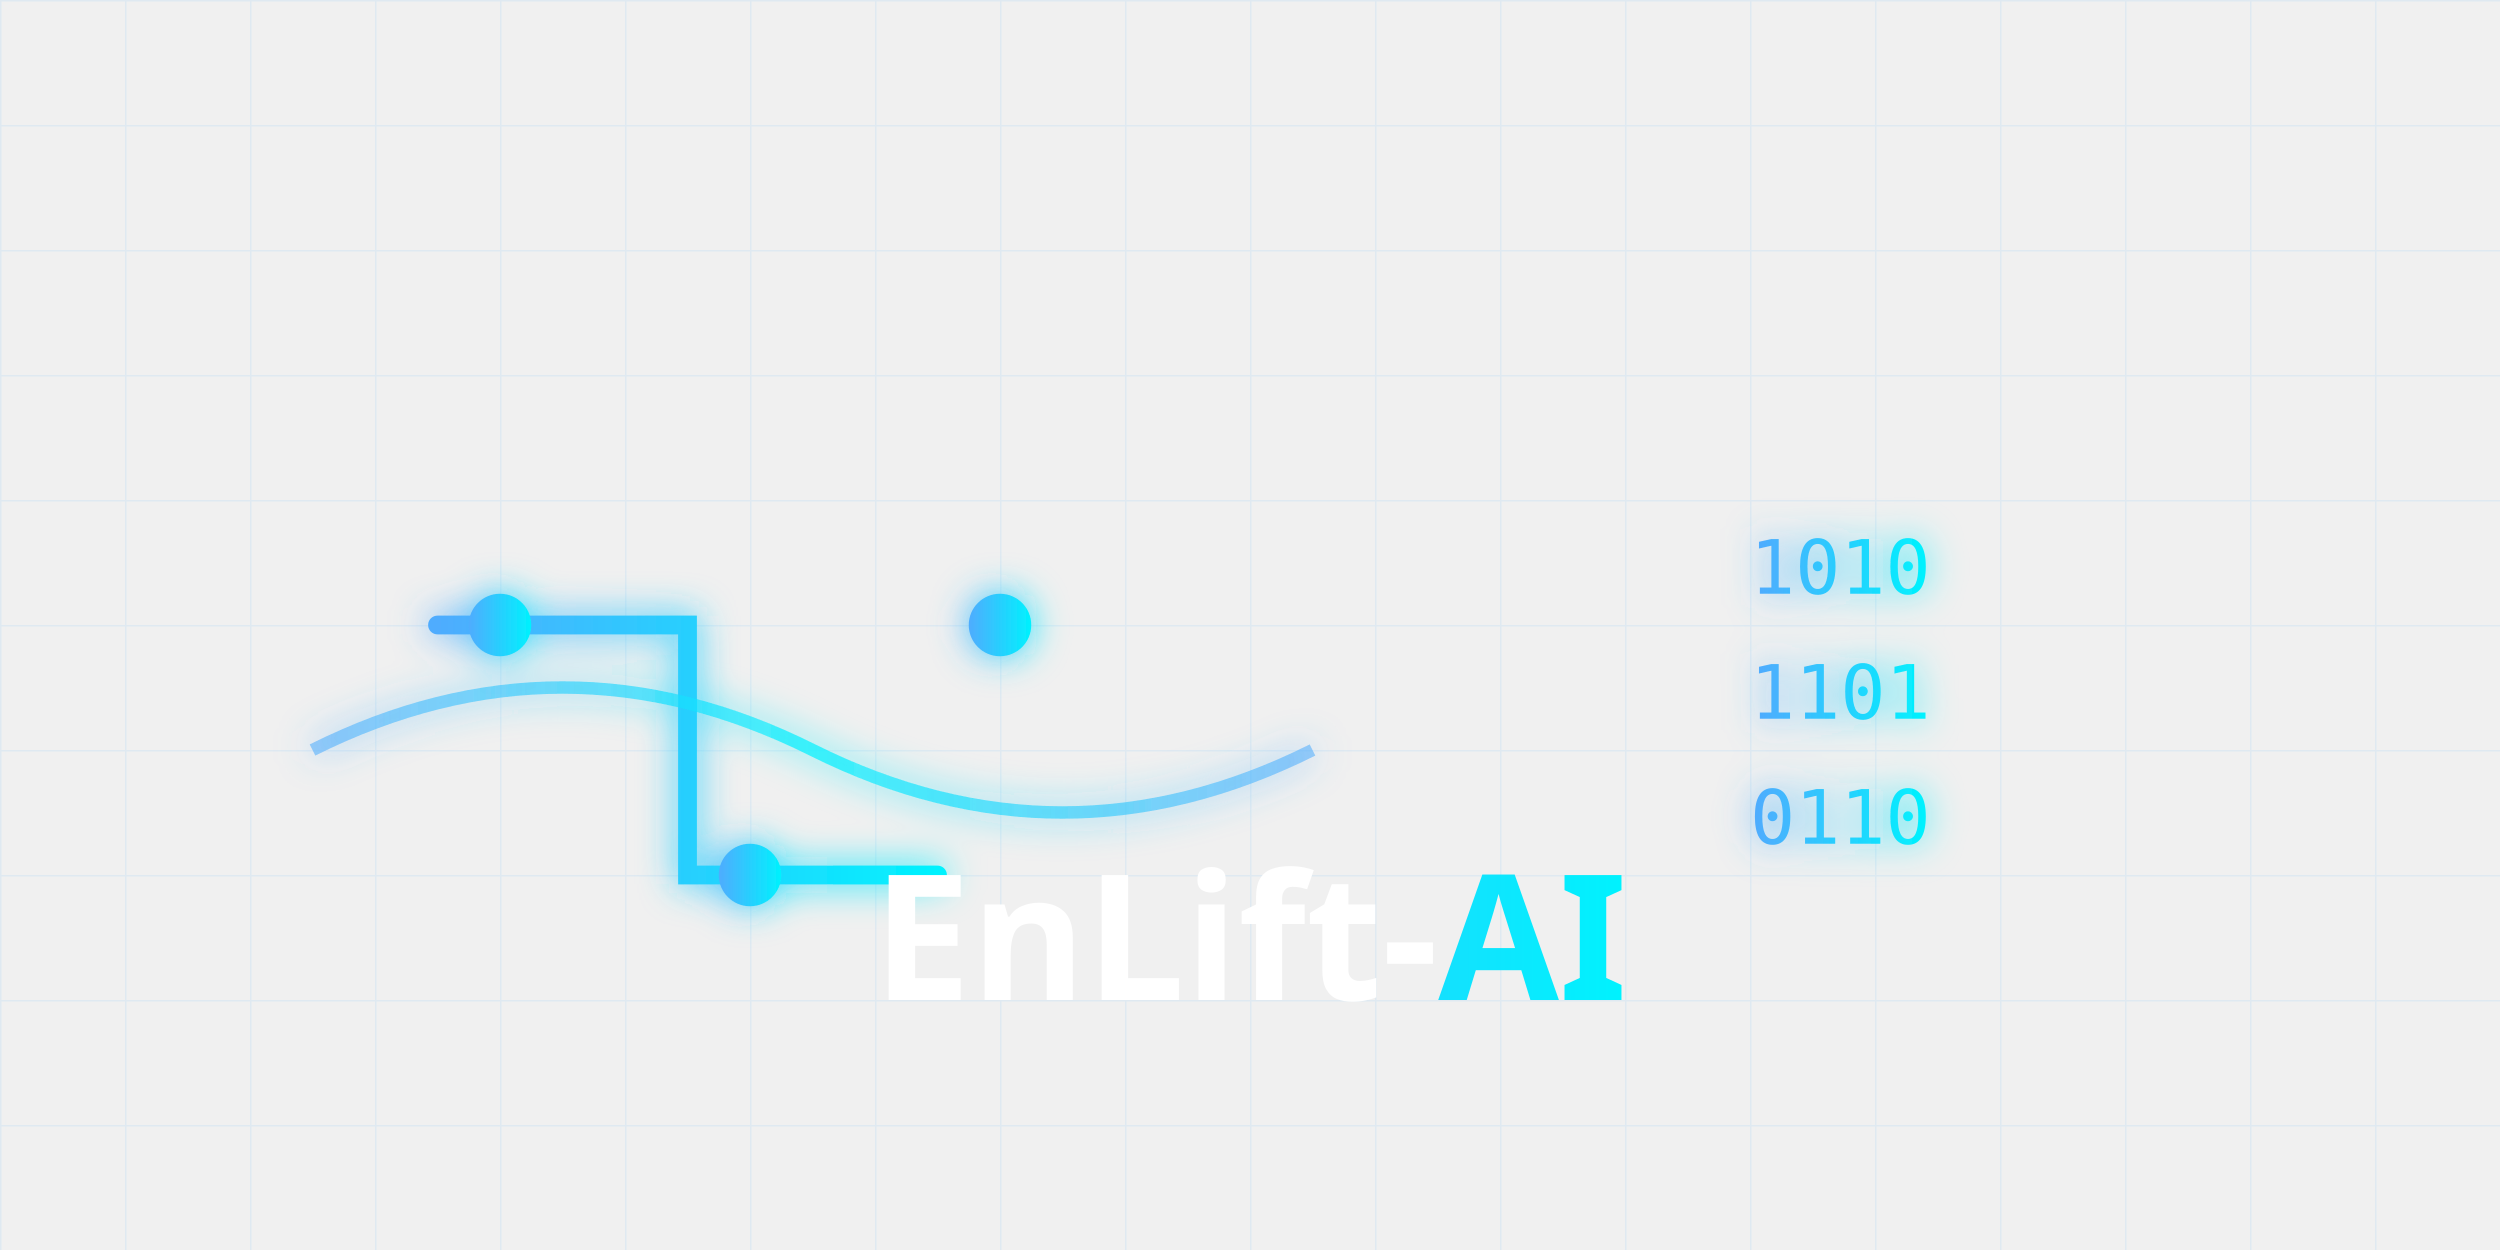
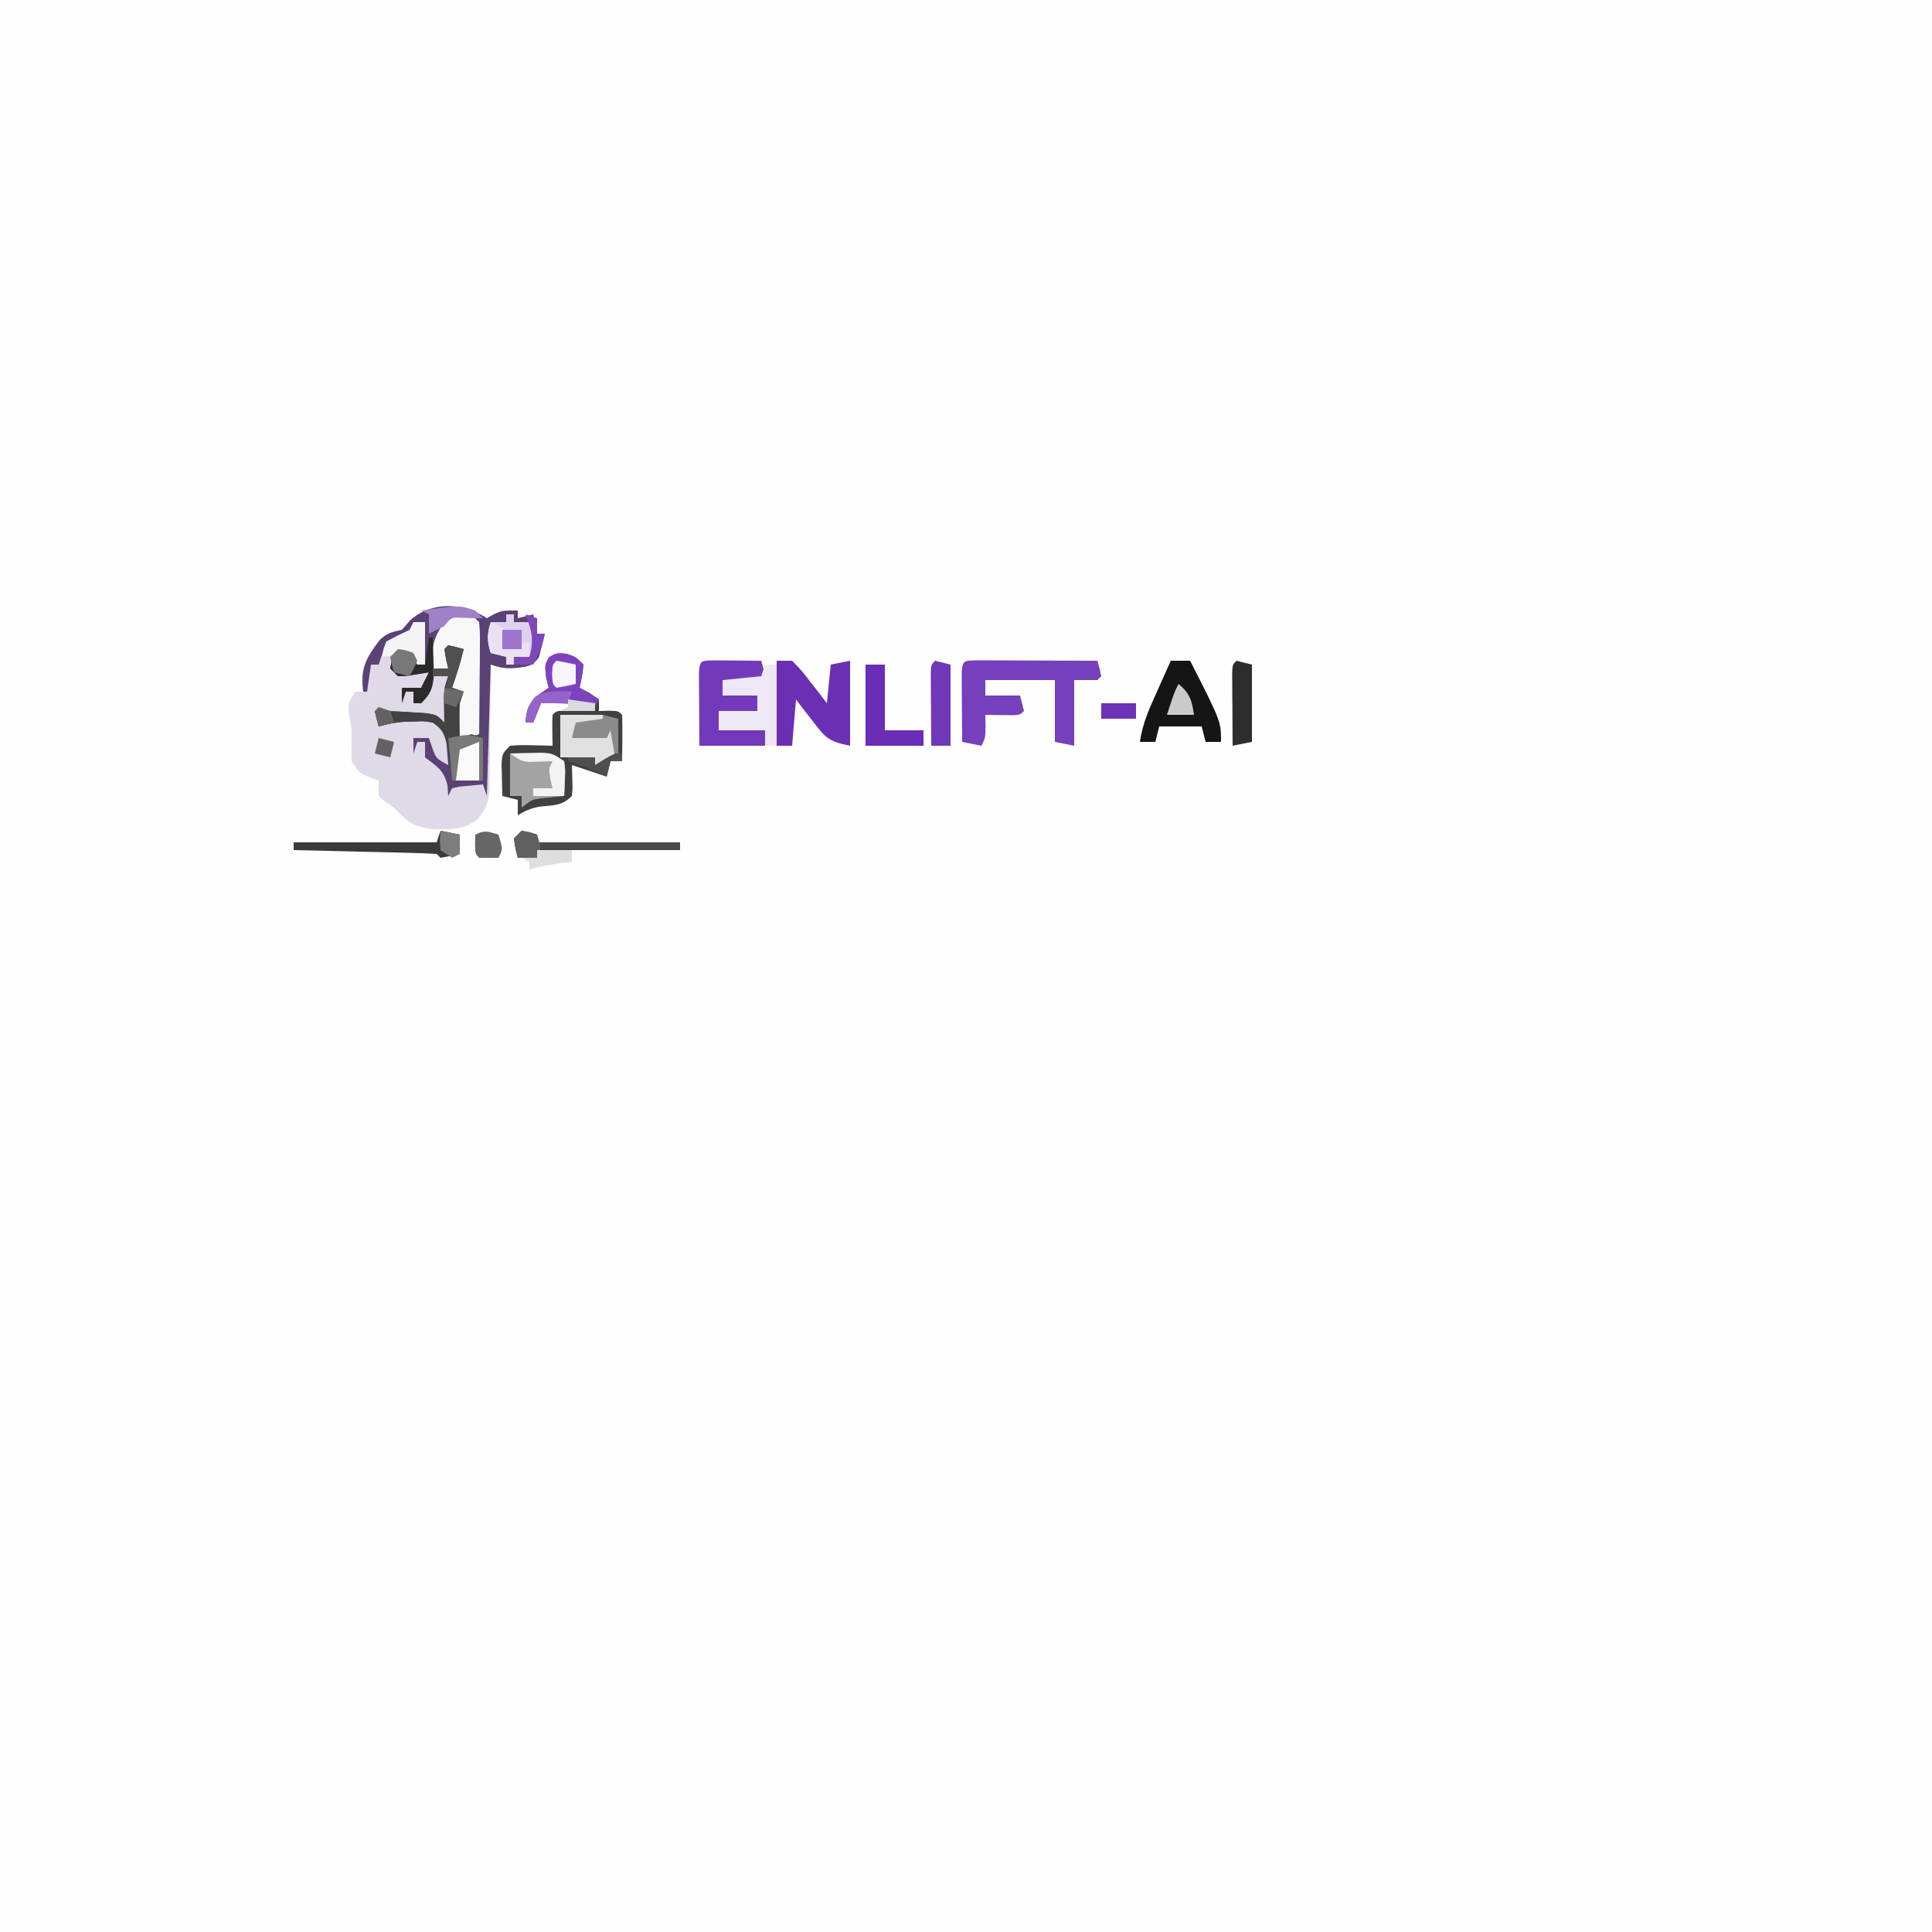
- <svg xmlns="http://www.w3.org/2000/svg" width="400" height="200" viewBox="0 0 400 200">
-   <defs>
-     <linearGradient id="aiGradient" x1="0%" y1="0%" x2="100%" y2="0%">
-       <stop offset="0%" stop-color="#4facfe" />
-       <stop offset="100%" stop-color="#00f2fe" />
-     </linearGradient>
-     <linearGradient id="pulseGradient" x1="0%" y1="0%" x2="100%" y2="0%">
-       <stop offset="0%" stop-color="#4facfe" stop-opacity="0.8" />
-       <stop offset="50%" stop-color="#00f2fe" stop-opacity="1" />
-       <stop offset="100%" stop-color="#4facfe" stop-opacity="0.8" />
-     </linearGradient>
-     <filter id="glow" x="-50%" y="-50%" width="200%" height="200%">
-       <feGaussianBlur stdDeviation="3" result="coloredBlur" />
-       <feMerge>
-         <feMergeNode in="coloredBlur" />
-         <feMergeNode in="SourceGraphic" />
-       </feMerge>
-     </filter>
-     <pattern id="grid" width="20" height="20" patternUnits="userSpaceOnUse">
-       <path d="M 20 0 L 0 0 0 20" fill="none" stroke="rgba(79, 172, 254, 0.1)" stroke-width="0.5" />
-     </pattern>
-   </defs>
-   <rect width="100%" height="100%" fill="url(#grid)" />
-   <g transform="translate(50, 70)" filter="url(#glow)">
-     <path d="M 20 30 L 60 30 L 60 70 L 100 70" stroke="url(#aiGradient)" stroke-width="3" fill="none" stroke-linecap="round" />
-     <circle cx="30" cy="30" r="5" fill="url(#aiGradient)" />
-     <circle cx="70" cy="70" r="5" fill="url(#aiGradient)" />
-     <circle cx="110" cy="30" r="5" fill="url(#aiGradient)" />
-     <path d="M 30 25 L 30 10" stroke="url(#aiGradient)" stroke-width="2" fill="none" stroke-dasharray="3,3" />
-     <path d="M 70 65 L 70 50" stroke="url(#aiGradient)" stroke-width="2" fill="none" stroke-dasharray="3,3" />
-     <path d="M 110 25 L 110 10" stroke="url(#aiGradient)" stroke-width="2" fill="none" stroke-dasharray="3,3" />
-     <path d="M 0 50 Q 40 30 80 50 Q 120 70 160 50" stroke="url(#pulseGradient)" stroke-width="2" fill="none" opacity="0.7" />
-     <g transform="translate(180, 0)">
-       <path d="M 0 20 L 40 20" stroke="url(#aiGradient)" stroke-width="1.5" stroke-dasharray="5,2" />
-       <path d="M 0 40 L 40 40" stroke="url(#aiGradient)" stroke-width="1.5" stroke-dasharray="5,2" />
-       <path d="M 0 60 L 40 60" stroke="url(#aiGradient)" stroke-width="1.5" stroke-dasharray="5,2" />
-       <text x="50" y="25" font-family="monospace" font-size="12" fill="url(#aiGradient)">1010</text>
-       <text x="50" y="45" font-family="monospace" font-size="12" fill="url(#aiGradient)">1101</text>
-       <text x="50" y="65" font-family="monospace" font-size="12" fill="url(#aiGradient)">0110</text>
-     </g>
-   </g>
-   <text x="200" y="160" text-anchor="middle" font-family="'Segoe UI', sans-serif" font-size="28" font-weight="600" fill="#ffffff">
-         EnLift-<tspan fill="url(#aiGradient)">AI</tspan>
-   </text>
+ <svg xmlns="http://www.w3.org/2000/svg" version="1.1" width="500" height="500">
+   <path d="M0 0 C165 0 330 0 500 0 C500 165 500 330 500 500 C335 500 170 500 0 500 C0 335 0 170 0 0 Z " fill="#FEFEFE" transform="translate(0,0)" />
+   <path d="M0 0 C0.578 -0.33 1.155 -0.66 1.75 -1 C4 -2 4 -2 8 -2 C8 -1.34 8 -0.68 8 0 C9.32 -0.33 10.64 -0.66 12 -1 C12.495 1.475 12.495 1.475 13 4 C13.66 4 14.32 4 15 4 C14.712 5.344 14.368 6.676 14 8 C13.722 9.083 13.722 9.083 13.438 10.188 C11.653 12.438 10.844 12.415 8.062 12.812 C5.168 13.099 3.85 12.95 1 12 C0.996 13.095 0.992 14.189 0.988 15.317 C0.966 19.39 0.911 23.461 0.847 27.533 C0.824 29.294 0.81 31.054 0.804 32.815 C0.795 35.35 0.754 37.883 0.707 40.418 C0.713 41.593 0.713 41.593 0.719 42.792 C0.608 46.983 0.33 48.579 -2.349 51.995 C-6.48 55.12 -9.887 54.683 -14.898 54.496 C-19.422 53.772 -20.954 52.359 -24 49 C-25.176 48.227 -25.176 48.227 -26.375 47.438 C-26.911 46.963 -27.448 46.489 -28 46 C-28 44.68 -28 43.36 -28 42 C-28.784 41.732 -29.567 41.464 -30.375 41.188 C-33 40 -33 40 -35 37 C-35.033 35.043 -35.057 33.085 -34.996 31.129 C-34.944 28.706 -34.944 28.706 -35.625 25.188 C-36 22 -36 22 -34 19 C-33.34 19 -32.68 19 -32 19 C-32.124 18.01 -32.248 17.02 -32.375 16 C-32.393 11.578 -30.311 9.012 -27.703 5.602 C-25.771 3.784 -24.538 3.564 -22 3 C-21.278 2.175 -20.556 1.35 -19.812 0.5 C-14.212 -4.478 -6.088 -4.059 0 0 Z " fill="#E0D9E8" transform="translate(126,160)" />
+   <path d="M0 0 C0.578 -0.33 1.155 -0.66 1.75 -1 C4 -2 4 -2 8 -2 C8 -1.34 8 -0.68 8 0 C9.32 -0.33 10.64 -0.66 12 -1 C12.495 1.475 12.495 1.475 13 4 C13.66 4 14.32 4 15 4 C14.712 5.344 14.368 6.676 14 8 C13.722 9.083 13.722 9.083 13.438 10.188 C11.653 12.438 10.844 12.415 8.062 12.812 C5.168 13.099 3.85 12.95 1 12 C0.67 23.22 0.34 34.44 0 46 C-0.33 45.01 -0.66 44.02 -1 43 C-2.299 43.124 -3.599 43.248 -4.938 43.375 C-5.668 43.445 -6.399 43.514 -7.152 43.586 C-8.067 43.791 -8.067 43.791 -9 44 C-9.33 44.66 -9.66 45.32 -10 46 C-10.062 45.093 -10.124 44.185 -10.188 43.25 C-11.195 39.218 -12.793 38.467 -16 36 C-16 34.68 -16 33.36 -16 32 C-16.66 32 -17.32 32 -18 32 C-18.33 32.99 -18.66 33.98 -19 35 C-19 33.68 -19 32.36 -19 31 C-17.68 31 -16.36 31 -15 31 C-14.732 31.784 -14.464 32.568 -14.188 33.375 C-13.152 36.281 -13.152 36.281 -10 38 C-10.103 36.742 -10.206 35.484 -10.312 34.188 C-10.371 33.48 -10.429 32.772 -10.488 32.043 C-11.133 29.471 -11.84 28.534 -14 27 C-16.375 26.6 -16.375 26.6 -18.938 26.75 C-20.219 26.773 -20.219 26.773 -21.527 26.797 C-23.798 26.983 -25.815 27.371 -28 28 C-28.33 26.68 -28.66 25.36 -29 24 C-25.593 24 -22.271 24.133 -18.875 24.375 C-17.821 24.445 -16.766 24.514 -15.68 24.586 C-13 25 -13 25 -11 27 C-11.012 26.385 -11.023 25.77 -11.035 25.137 C-11.044 24.328 -11.053 23.52 -11.062 22.688 C-11.074 21.887 -11.086 21.086 -11.098 20.262 C-11 18 -11 18 -10 15 C-11.32 15 -12.64 15 -14 15 C-14.124 15.598 -14.248 16.196 -14.375 16.812 C-15 19 -15 19 -17 22 C-17.66 22 -18.32 22 -19 22 C-19 21.01 -19 20.02 -19 19 C-19.66 19 -20.32 19 -21 19 C-21.33 19.99 -21.66 20.98 -22 22 C-22 20.68 -22 19.36 -22 18 C-20.35 18 -18.7 18 -17 18 C-16.34 16.68 -15.68 15.36 -15 14 C-16.279 14.206 -17.558 14.412 -18.875 14.625 C-21.055 14.977 -21.055 14.977 -23 15 C-23.66 14.34 -24.32 13.68 -25 13 C-24.625 10.875 -24.625 10.875 -24 9 C-22.68 8.67 -21.36 8.34 -20 8 C-19.34 9.32 -18.68 10.64 -18 12 C-17.34 12 -16.68 12 -16 12 C-16 8.37 -16 4.74 -16 1 C-16.99 1 -17.98 1 -19 1 C-19.227 1.639 -19.454 2.279 -19.688 2.938 C-21 5 -21 5 -23.625 5.75 C-24.409 5.832 -25.192 5.915 -26 6 C-26.66 7.98 -27.32 9.96 -28 12 C-28.66 12 -29.32 12 -30 12 C-30.33 14.31 -30.66 16.62 -31 19 C-31.33 19 -31.66 19 -32 19 C-32.743 13.056 -31.303 10.311 -27.703 5.602 C-25.771 3.784 -24.538 3.564 -22 3 C-21.278 2.175 -20.556 1.35 -19.812 0.5 C-14.212 -4.478 -6.088 -4.059 0 0 Z " fill="#5A4176" transform="translate(126,160)" />
+   <path d="M0 0 C2.438 0.812 2.438 0.812 4.438 2.812 C4.062 5.938 4.062 5.938 3.438 8.812 C4.675 9.462 4.675 9.462 5.938 10.125 C6.763 10.682 7.588 11.239 8.438 11.812 C8.438 12.803 8.438 13.793 8.438 14.812 C9.242 14.792 10.046 14.771 10.875 14.75 C13.438 14.812 13.438 14.812 14.438 15.812 C14.51 17.832 14.521 19.854 14.5 21.875 C14.491 22.98 14.482 24.084 14.473 25.223 C14.461 26.077 14.449 26.932 14.438 27.812 C13.447 27.812 12.457 27.812 11.438 27.812 C11.107 29.133 10.777 30.453 10.438 31.812 C7.468 30.823 4.497 29.832 1.438 28.812 C1.479 30.091 1.52 31.37 1.562 32.688 C1.633 34.867 1.633 34.867 1.438 36.812 C-1.118 39.368 -3.107 39.179 -6.586 39.527 C-8.875 39.858 -10.605 40.589 -12.562 41.812 C-12.562 40.492 -12.562 39.172 -12.562 37.812 C-13.883 37.483 -15.203 37.153 -16.562 36.812 C-16.616 35.021 -16.655 33.229 -16.688 31.438 C-16.711 30.44 -16.734 29.442 -16.758 28.414 C-16.562 25.812 -16.562 25.812 -14.562 23.812 C-11.961 23.617 -11.961 23.617 -8.938 23.688 C-7.433 23.715 -7.433 23.715 -5.898 23.742 C-5.128 23.765 -4.357 23.789 -3.562 23.812 C-3.583 22.513 -3.604 21.214 -3.625 19.875 C-3.646 18.521 -3.634 17.165 -3.562 15.812 C-2.562 14.812 -2.562 14.812 -0.277 14.715 C1.097 14.732 1.097 14.732 2.5 14.75 C3.419 14.759 4.338 14.768 5.285 14.777 C5.995 14.789 6.706 14.801 7.438 14.812 C7.438 14.152 7.438 13.492 7.438 12.812 C2.817 12.812 -1.802 12.812 -6.562 12.812 C-7.223 14.463 -7.883 16.113 -8.562 17.812 C-9.223 17.812 -9.883 17.812 -10.562 17.812 C-10.256 14.138 -9.805 13.031 -7 10.5 C-6.196 9.943 -5.391 9.386 -4.562 8.812 C-4.789 7.884 -5.016 6.956 -5.25 6 C-5.562 2.812 -5.562 2.812 -4.438 0.875 C-2.562 -0.188 -2.562 -0.188 0 0 Z " fill="#414041" transform="translate(146.5625,169.1875)" />
+   <path d="M0 0 C1.434 0 2.867 0.006 4.301 0.016 C5.43 0.018 5.43 0.018 6.583 0.02 C8.998 0.026 11.413 0.038 13.828 0.051 C15.461 0.056 17.095 0.061 18.728 0.065 C22.741 0.076 26.753 0.093 30.765 0.114 C31.328 2.051 31.328 2.051 31.765 4.114 C31.435 4.444 31.105 4.774 30.765 5.114 C28.785 5.114 26.805 5.114 24.765 5.114 C24.765 10.724 24.765 16.334 24.765 22.114 C23.115 21.784 21.465 21.454 19.765 21.114 C19.765 15.834 19.765 10.554 19.765 5.114 C13.825 5.114 7.885 5.114 1.765 5.114 C1.765 6.434 1.765 7.754 1.765 9.114 C4.735 9.114 7.705 9.114 10.765 9.114 C11.095 10.434 11.425 11.754 11.765 13.114 C10.765 14.114 10.765 14.114 8.699 14.211 C7.875 14.2 7.052 14.188 6.203 14.176 C5.377 14.167 4.55 14.158 3.699 14.149 C3.061 14.137 2.423 14.125 1.765 14.114 C1.786 15.062 1.807 16.011 1.828 16.989 C1.765 20.114 1.765 20.114 0.765 22.114 C-0.885 21.784 -2.535 21.454 -4.235 21.114 C-4.264 17.801 -4.281 14.489 -4.297 11.176 C-4.305 10.23 -4.314 9.285 -4.323 8.311 C-4.326 7.412 -4.329 6.513 -4.332 5.586 C-4.338 4.754 -4.343 3.921 -4.348 3.063 C-4.153 -0.287 -3.439 0.121 0 0 Z " fill="#763FBC" transform="translate(253.2346,170.8865)" />
+   <path d="M0 0 C1.32 0 2.64 0 4 0 C6.359 2.406 6.359 2.406 8.75 5.5 C9.949 7.031 9.949 7.031 11.172 8.594 C11.775 9.388 12.378 10.182 13 11 C13.33 7.7 13.66 4.4 14 1 C15.65 0.67 17.3 0.34 19 0 C19 7.26 19 14.52 19 22 C13.246 20.849 12.627 19.904 9.188 15.438 C8.397 14.426 7.607 13.414 6.793 12.371 C6.201 11.589 5.61 10.806 5 10 C4.67 13.96 4.34 17.92 4 22 C2.68 22 1.36 22 0 22 C0 14.74 0 7.48 0 0 Z " fill="#6B2FB6" transform="translate(201,171)" />
+   <path d="M0 0 C1.395 0.007 2.789 0.019 4.184 0.035 C4.895 0.04 5.605 0.044 6.338 0.049 C8.099 0.061 9.86 0.079 11.621 0.098 C12.184 2.035 12.184 2.035 12.621 4.098 C11.621 5.098 11.621 5.098 9.336 5.195 C7.961 5.178 7.961 5.178 6.559 5.16 C5.639 5.151 4.72 5.142 3.773 5.133 C3.063 5.121 2.353 5.11 1.621 5.098 C1.621 6.418 1.621 7.738 1.621 9.098 C4.591 9.098 7.561 9.098 10.621 9.098 C10.621 10.418 10.621 11.738 10.621 13.098 C7.321 13.098 4.021 13.098 0.621 13.098 C0.621 14.748 0.621 16.398 0.621 18.098 C4.581 18.098 8.541 18.098 12.621 18.098 C12.621 19.418 12.621 20.738 12.621 22.098 C7.011 22.098 1.401 22.098 -4.379 22.098 C-4.406 18.618 -4.426 15.139 -4.441 11.66 C-4.45 10.667 -4.458 9.674 -4.467 8.65 C-4.47 7.706 -4.473 6.762 -4.477 5.789 C-4.482 4.915 -4.487 4.04 -4.492 3.139 C-4.298 -0.352 -3.607 0.104 0 0 Z " fill="#723ABA" transform="translate(185.3789,170.9023)" />
+   <path d="M0 0 C1.65 0 3.3 0 5 0 C13 15.715 13 15.715 13 21 C11.68 21 10.36 21 9 21 C8.67 19.68 8.34 18.36 8 17 C4.37 17 0.74 17 -3 17 C-3.33 18.32 -3.66 19.64 -4 21 C-5.32 21 -6.64 21 -8 21 C-7.325 16.181 -5.42 12.081 -3.438 7.688 C-2.943 6.577 -2.943 6.577 -2.439 5.443 C-1.631 3.627 -0.816 1.813 0 0 Z " fill="#151515" transform="translate(303,171)" />
+   <path d="M0 0 C2.312 0.562 2.312 0.562 4.312 2.562 C4.54 5.452 4.54 5.452 4.508 9.102 C4.501 10.404 4.495 11.705 4.488 13.047 C4.472 14.427 4.455 15.807 4.438 17.188 C4.427 18.576 4.418 19.964 4.41 21.352 C4.387 24.755 4.354 28.159 4.312 31.562 C2.333 32.222 0.352 32.883 -1.688 33.562 C-1.715 31.958 -1.734 30.354 -1.75 28.75 C-1.762 27.857 -1.773 26.963 -1.785 26.043 C-1.688 23.562 -1.688 23.562 -0.688 20.562 C-1.347 20.233 -2.007 19.902 -2.688 19.562 C-2.812 17.188 -2.812 17.188 -2.688 14.562 C-2.027 13.902 -1.367 13.242 -0.688 12.562 C-0.688 11.572 -0.688 10.582 -0.688 9.562 C-1.677 9.562 -2.667 9.562 -3.688 9.562 C-3.688 11.213 -3.688 12.863 -3.688 14.562 C-5.008 14.562 -6.327 14.562 -7.688 14.562 C-8.243 9.119 -7.437 6.079 -4.125 1.883 C-2.688 0.562 -2.688 0.562 0 0 Z " fill="#F8F8F8" transform="translate(119.6875,158.4375)" />
+   <path d="M0 0 C2.062 0.438 2.062 0.438 4 1 C3.213 4.41 2.129 7.689 1 11 C1.99 11.33 2.98 11.66 4 12 C3.67 12.99 3.34 13.98 3 15 C2.933 16.561 2.915 18.125 2.938 19.688 C2.947 20.496 2.956 21.304 2.965 22.137 C2.976 22.752 2.988 23.366 3 24 C3.99 23.67 4.98 23.34 6 23 C6.99 23.33 7.98 23.66 9 24 C9 27.63 9 31.26 9 35 C6.36 35 3.72 35 1 35 C0.89 34.169 0.781 33.337 0.668 32.48 C0.509 31.394 0.351 30.307 0.188 29.188 C0.037 28.109 -0.114 27.03 -0.27 25.918 C-1.03 22.879 -1.395 21.696 -4 20 C-6.375 19.6 -6.375 19.6 -8.938 19.75 C-10.219 19.773 -10.219 19.773 -11.527 19.797 C-13.798 19.983 -15.815 20.371 -18 21 C-18.33 19.68 -18.66 18.36 -19 17 C-15.593 17 -12.271 17.133 -8.875 17.375 C-7.821 17.445 -6.766 17.514 -5.68 17.586 C-3 18 -3 18 -1 20 C-1.012 19.385 -1.023 18.77 -1.035 18.137 C-1.044 17.328 -1.053 16.52 -1.062 15.688 C-1.074 14.887 -1.086 14.086 -1.098 13.262 C-1 11 -1 11 0 8 C-1.32 8 -2.64 8 -4 8 C-4 7.34 -4 6.68 -4 6 C-2.68 6 -1.36 6 0 6 C-0.186 5.196 -0.371 4.391 -0.562 3.562 C-0.707 2.717 -0.851 1.871 -1 1 C-0.67 0.67 -0.34 0.34 0 0 Z " fill="#424242" transform="translate(116,167)" />
+   <path d="M0 0 C0.99 0 1.98 0 3 0 C3 6.93 3 13.86 3 21 C2.01 21 1.02 21 0 21 C0 19.68 0 18.36 0 17 C-3.96 17 -7.92 17 -12 17 C-12 15.35 -12 13.7 -12 12 C-8.7 12 -5.4 12 -2 12 C-2 10.68 -2 9.36 -2 8 C-4.97 8 -7.94 8 -11 8 C-11 6.68 -11 5.36 -11 4 C-7.7 3.67 -4.4 3.34 -1 3 C-0.67 2.01 -0.34 1.02 0 0 Z " fill="#EEE7F6" transform="translate(198,172)" />
+   <path d="M0 0 C10.625 -0.25 10.625 -0.25 14 2 C14.293 4.164 14.293 4.164 14.188 6.625 C14.16 7.442 14.133 8.26 14.105 9.102 C14.071 9.728 14.036 10.355 14 11 C11.021 11.293 11.021 11.293 8.043 11.586 C5.7 11.927 5.7 11.927 3 14 C3 13.01 3 12.02 3 11 C2.01 11 1.02 11 0 11 C0 7.37 0 3.74 0 0 Z " fill="#A3A3A3" transform="translate(132,195)" />
+   <path d="M0 0 C1.65 0 3.3 0 5 0 C5 5.61 5 11.22 5 17 C8.3 17 11.6 17 15 17 C15 18.32 15 19.64 15 21 C10.05 21 5.1 21 0 21 C0 14.07 0 7.14 0 0 Z " fill="#692DB6" transform="translate(224,172)" />
+   <path d="M0 0 C2.438 0.812 2.438 0.812 4.438 2.812 C4.062 5.938 4.062 5.938 3.438 8.812 C5.088 9.803 6.737 10.793 8.438 11.812 C8.107 12.473 7.777 13.133 7.438 13.812 C6.427 13.648 5.416 13.482 4.375 13.312 C0.675 12.843 -2.839 12.737 -6.562 12.812 C-7.223 14.463 -7.883 16.113 -8.562 17.812 C-9.223 17.812 -9.883 17.812 -10.562 17.812 C-10.256 14.138 -9.805 13.031 -7 10.5 C-6.196 9.943 -5.391 9.386 -4.562 8.812 C-4.903 7.42 -4.903 7.42 -5.25 6 C-5.562 2.812 -5.562 2.812 -4.438 0.875 C-2.562 -0.188 -2.562 -0.188 0 0 Z " fill="#7E42BF" transform="translate(146.5625,169.1875)" />
+   <path d="M0 0 C3.63 0 7.26 0 11 0 C11.33 0.66 11.66 1.32 12 2 C10.866 2.124 9.731 2.248 8.562 2.375 C6.799 2.684 6.799 2.684 5 3 C4.67 3.66 4.34 4.32 4 5 C6.64 5.33 9.28 5.66 12 6 C12.33 5.01 12.66 4.02 13 3 C13.33 3 13.66 3 14 3 C14 5.64 14 8.28 14 11 C12.35 11.66 10.7 12.32 9 13 C9 12.34 9 11.68 9 11 C6.03 11 3.06 11 0 11 C0 7.37 0 3.74 0 0 Z " fill="#E1E1E1" transform="translate(145,185)" />
+   <path d="M0 0 C2.125 0.375 2.125 0.375 4 1 C4 1.66 4 2.32 4 3 C16.21 3 28.42 3 41 3 C41 3.66 41 4.32 41 5 C28.79 5 16.58 5 4 5 C4 5.66 4 6.32 4 7 C2.35 7 0.7 7 -1 7 C-1.625 4.625 -1.625 4.625 -2 2 C-1.34 1.34 -0.68 0.68 0 0 Z " fill="#484848" transform="translate(135,215)" />
+   <path d="M0 0 C2.475 0.495 2.475 0.495 5 1 C5 2.65 5 4.3 5 6 C3.344 6.382 1.675 6.714 0 7 C-0.495 6.505 -0.495 6.505 -1 6 C-3.737 5.84 -6.452 5.741 -9.191 5.684 C-10.421 5.652 -10.421 5.652 -11.676 5.621 C-14.305 5.555 -16.934 5.496 -19.562 5.438 C-21.341 5.394 -23.119 5.351 -24.896 5.307 C-29.264 5.199 -33.632 5.098 -38 5 C-38 4.34 -38 3.68 -38 3 C-25.79 3 -13.58 3 -1 3 C-0.67 2.01 -0.34 1.02 0 0 Z " fill="#3A3A3A" transform="translate(114,215)" />
+   <path d="M0 0 C1.98 0.495 1.98 0.495 4 1 C4 7.93 4 14.86 4 22 C2.35 22 0.7 22 -1 22 C-1.029 18.521 -1.047 15.042 -1.062 11.562 C-1.071 10.569 -1.079 9.576 -1.088 8.553 C-1.091 7.608 -1.094 6.664 -1.098 5.691 C-1.103 4.817 -1.108 3.942 -1.114 3.041 C-1 1 -1 1 0 0 Z " fill="#7037B9" transform="translate(242,171)" />
+   <path d="M0 0 C1.98 0.495 1.98 0.495 4 1 C4 7.6 4 14.2 4 21 C2.35 21.33 0.7 21.66 -1 22 C-1.029 18.521 -1.047 15.042 -1.062 11.562 C-1.071 10.569 -1.079 9.576 -1.088 8.553 C-1.091 7.608 -1.094 6.664 -1.098 5.691 C-1.103 4.817 -1.108 3.942 -1.114 3.041 C-1 1 -1 1 0 0 Z " fill="#2D2D2D" transform="translate(320,171)" />
+   <path d="M0 0 C0.66 0 1.32 0 2 0 C2 0.66 2 1.32 2 2 C3.65 2 5.3 2 7 2 C7.81 4.915 8.218 6.461 7.062 9.312 C6.712 9.869 6.361 10.426 6 11 C4.68 11 3.36 11 2 11 C2 11.66 2 12.32 2 13 C1.34 13 0.68 13 0 13 C0 12.34 0 11.68 0 11 C-1.32 10.67 -2.64 10.34 -4 10 C-4.981 6.947 -4.981 5.053 -4 2 C-2.68 2 -1.36 2 0 2 C0 1.34 0 0.68 0 0 Z " fill="#DED1ED" transform="translate(131,159)" />
+   <path d="M0 0 C0.33 0 0.66 0 1 0 C1.081 2.083 1.139 4.166 1.188 6.25 C1.222 7.41 1.257 8.57 1.293 9.766 C0.979 13.229 0.461 14.592 -2 17 C-2.66 17 -3.32 17 -4 17 C-4 16.01 -4 15.02 -4 14 C-4.66 14 -5.32 14 -6 14 C-6.33 14.99 -6.66 15.98 -7 17 C-7 15.68 -7 14.36 -7 13 C-5.35 13 -3.7 13 -2 13 C-1.34 11.68 -0.68 10.36 0 9 C-1.279 9.206 -2.558 9.412 -3.875 9.625 C-6.055 9.977 -6.055 9.977 -8 10 C-8.66 9.34 -9.32 8.68 -10 8 C-9.625 5.875 -9.625 5.875 -9 4 C-7.68 3.67 -6.36 3.34 -5 3 C-4.34 4.32 -3.68 5.64 -3 7 C-2.34 7 -1.68 7 -1 7 C-0.67 4.69 -0.34 2.38 0 0 Z " fill="#2A2A2A" transform="translate(111,165)" />
+   <path d="M0 0 C0.99 0 1.98 0 3 0 C3 3.63 3 7.26 3 11 C2.34 11 1.68 11 1 11 C0.34 10.01 -0.32 9.02 -1 8 C-3.31 8.33 -5.62 8.66 -8 9 C-7.875 7.188 -7.875 7.188 -7 5 C-5.034 3.935 -3.033 2.932 -1 2 C-0.67 1.34 -0.34 0.68 0 0 Z " fill="#F4F3F5" transform="translate(107,161)" />
+   <path d="M0 0 C1.77 -0.054 3.541 -0.093 5.312 -0.125 C6.299 -0.148 7.285 -0.171 8.301 -0.195 C11 0 11 0 14 2 C14.293 4.164 14.293 4.164 14.188 6.625 C14.16 7.442 14.133 8.26 14.105 9.102 C14.071 9.728 14.036 10.355 14 11 C11.36 11 8.72 11 6 11 C6 10.34 6 9.68 6 9 C7.65 9 9.3 9 11 9 C10.814 8.216 10.629 7.433 10.438 6.625 C10 4 10 4 11 2 C8.021 2.098 8.021 2.098 5.043 2.195 C3 2 3 2 0 0 Z " fill="#F3F3F3" transform="translate(132,195)" />
+   <path d="M0 0 C1.32 0 2.64 0 4 0 C4 3.3 4 6.6 4 10 C2.02 10 0.04 10 -2 10 C-2.195 3.945 -2.195 3.945 -2 2 C-1.34 1.34 -0.68 0.68 0 0 Z " fill="#FAFAFA" transform="translate(120,192)" />
+   <path d="M0 0 C2.062 0.438 2.062 0.438 4 1 C3.213 4.41 2.129 7.689 1 11 C1.99 11.33 2.98 11.66 4 12 C3.34 13.32 2.68 14.64 2 16 C1.01 15.67 0.02 15.34 -1 15 C-0.67 12.69 -0.34 10.38 0 8 C-1.32 8 -2.64 8 -4 8 C-4 7.34 -4 6.68 -4 6 C-2.68 6 -1.36 6 0 6 C-0.278 4.793 -0.278 4.793 -0.562 3.562 C-0.707 2.717 -0.851 1.871 -1 1 C-0.67 0.67 -0.34 0.34 0 0 Z " fill="#505050" transform="translate(116,167)" />
+   <path d="M0 0 C1.32 0.33 2.64 0.66 4 1 C4 3.97 4 6.94 4 10 C3.67 10 3.34 10 3 10 C2.67 8.02 2.34 6.04 2 4 C1.67 4.66 1.34 5.32 1 6 C-1.97 6 -4.94 6 -8 6 C-7.67 4.68 -7.34 3.36 -7 2 C-3.535 1.505 -3.535 1.505 0 1 C0 0.67 0 0.34 0 0 Z " fill="#8B8B8B" transform="translate(156,185)" />
+   <path d="M0 0 C1.32 0.66 2.64 1.32 4 2 C3.67 3.65 3.34 5.3 3 7 C5.31 6.34 7.62 5.68 10 5 C10 6.32 10 7.64 10 9 C8.68 9 7.36 9 6 9 C6 9.66 6 10.32 6 11 C5.34 11 4.68 11 4 11 C4 10.34 4 9.68 4 9 C2.68 8.67 1.36 8.34 0 8 C-0.981 4.947 -0.981 3.053 0 0 Z " fill="#EAE2F3" transform="translate(127,161)" />
+   <path d="M0 0 C1.125 3.75 1.125 3.75 0 6 C-1.666 6.043 -3.334 6.041 -5 6 C-6 5 -6 5 -6.062 2.438 C-6.042 1.633 -6.021 0.829 -6 0 C-3.509 -1.245 -2.589 -0.777 0 0 Z " fill="#666666" transform="translate(129,216)" />
+   <path d="M0 0 C0.66 0.66 1.32 1.32 2 2 C0.145 2 -1.71 1.965 -3.562 1.875 C-6.183 1.737 -6.183 1.737 -8 4 C-9.317 4.697 -10.649 5.37 -12 6 C-12 4.35 -12 2.7 -12 1 C-12.66 0.67 -13.32 0.34 -14 0 C-4.174 -1.391 -4.174 -1.391 0 0 Z " fill="#A080C6" transform="translate(123,158)" />
+   <path d="M0 0 C2.125 0.375 2.125 0.375 4 1 C5.125 4.75 5.125 4.75 4 7 C2.35 7 0.7 7 -1 7 C-1.625 4.625 -1.625 4.625 -2 2 C-1.34 1.34 -0.68 0.68 0 0 Z " fill="#5F5F5F" transform="translate(135,215)" />
+   <path d="M0 0 C1.675 0.286 3.344 0.618 5 1 C5 2.65 5 4.3 5 6 C3.344 6.382 1.675 6.714 0 7 C-1 6 -1 6 -1.125 3.5 C-1 1 -1 1 0 0 Z " fill="#F8F4FB" transform="translate(144,171)" />
+   <path d="M0 0 C2.97 0 5.94 0 9 0 C9 1.32 9 2.64 9 4 C6.03 4 3.06 4 0 4 C0 2.68 0 1.36 0 0 Z " fill="#6D32B7" transform="translate(285,182)" />
+   <path d="M0 0 C2.97 0 5.94 0 9 0 C9 0.99 9 1.98 9 3 C7.928 3.144 6.855 3.289 5.75 3.438 C3.083 3.837 0.586 4.276 -2 5 C-2 4.34 -2 3.68 -2 3 C-2.66 2.67 -3.32 2.34 -4 2 C-2.68 2 -1.36 2 0 2 C0 1.34 0 0.68 0 0 Z " fill="#DEDEDE" transform="translate(139,220)" />
+   <path d="M0 0 C2.899 2.395 3.502 4.312 4 8 C1.69 8 -0.62 8 -3 8 C-1.125 2.25 -1.125 2.25 0 0 Z " fill="#CACACA" transform="translate(305,177)" />
+   <path d="M0 0 C2.062 0.25 2.062 0.25 4 1 C4.33 1.66 4.66 2.32 5 3 C4.062 5.125 4.062 5.125 3 7 C1.68 6.67 0.36 6.34 -1 6 C-1.625 4.125 -1.625 4.125 -2 2 C-1.34 1.34 -0.68 0.68 0 0 Z " fill="#787878" transform="translate(103,168)" />
+   <path d="M0 0 C0.99 0.33 1.98 0.66 3 1 C3 2.32 3 3.64 3 5 C3.66 5 4.32 5 5 5 C4.372 7.929 3.414 10.361 2 13 C0.35 13 -1.3 13 -3 13 C-3 12.34 -3 11.68 -3 11 C-1.68 11 -0.36 11 1 11 C2.263 6.707 1.63 4.122 0 0 Z " fill="#7E48BB" transform="translate(136,159)" />
+   <path d="M0 0 C0 3.63 0 7.26 0 11 C-0.33 11 -0.66 11 -1 11 C-1 7.7 -1 4.4 -1 1 C-2.65 1.66 -4.3 2.32 -6 3 C-6.33 5.64 -6.66 8.28 -7 11 C-7.33 11 -7.66 11 -8 11 C-8.33 7.37 -8.66 3.74 -9 0 C-4 -1 -4 -1 0 0 Z " fill="#797979" transform="translate(125,191)" />
+   <path d="M0 0 C0 0.66 0 1.32 0 2 C-0.99 2 -1.98 2 -3 2 C-3.33 3.32 -3.66 4.64 -4 6 C-4.536 5.711 -5.072 5.423 -5.625 5.125 C-8.353 3.833 -11.126 2.914 -14 2 C-14 1.67 -14 1.34 -14 1 C-11.69 1 -9.38 1 -7 1 C-7 1.66 -7 2.32 -7 3 C-6.216 2.505 -5.433 2.01 -4.625 1.5 C-2 0 -2 0 0 0 Z " fill="#4F4F4F" transform="translate(161,195)" />
+   <path d="M0 0 C2.475 0.495 2.475 0.495 5 1 C5 2.65 5 4.3 5 6 C4.01 6.495 4.01 6.495 3 7 C2.01 6.34 1.02 5.68 0 5 C-0.188 2.375 -0.188 2.375 0 0 Z " fill="#7D7D7D" transform="translate(114,215)" />
+   <path d="M0 0 C-0.33 0.99 -0.66 1.98 -1 3 C-3.31 3 -5.62 3 -8 3 C-8.66 4.65 -9.32 6.3 -10 8 C-10.66 8 -11.32 8 -12 8 C-11.683 5.068 -11.368 3.41 -9.375 1.188 C-6.169 -0.416 -3.532 -0.204 0 0 Z " fill="#9563CA" transform="translate(148,179)" />
+   <path d="M0 0 C1.65 0 3.3 0 5 0 C5 1.65 5 3.3 5 5 C3.35 5 1.7 5 0 5 C0 3.35 0 1.7 0 0 Z " fill="#A073CF" transform="translate(130,163)" />
+   <path d="M0 0 C1.98 0.495 1.98 0.495 4 1 C3.67 2.32 3.34 3.64 3 5 C1.68 4.67 0.36 4.34 -1 4 C-0.67 2.68 -0.34 1.36 0 0 Z " fill="#626262" transform="translate(98,191)" />
+   <path d="M0 0 C2.31 0.33 4.62 0.66 7 1 C7 1.66 7 2.32 7 3 C4.03 3 1.06 3 -2 3 C-1.34 2.67 -0.68 2.34 0 2 C0 1.34 0 0.68 0 0 Z " fill="#DCD9E0" transform="translate(147,181)" />
+   <path d="M0 0 C0.99 0.33 1.98 0.66 3 1 C3.33 1.99 3.66 2.98 4 4 C2.68 4.33 1.36 4.66 0 5 C-0.562 3.062 -0.562 3.062 -1 1 C-0.67 0.67 -0.34 0.34 0 0 Z " fill="#626262" transform="translate(98,183)" />
+   <path d="M0 0 C2.475 0.495 2.475 0.495 5 1 C4.34 2.32 3.68 3.64 3 5 C2.01 4.67 1.02 4.34 0 4 C0 2.68 0 1.36 0 0 Z " fill="#6A6A6A" transform="translate(115,178)" />
</svg>
